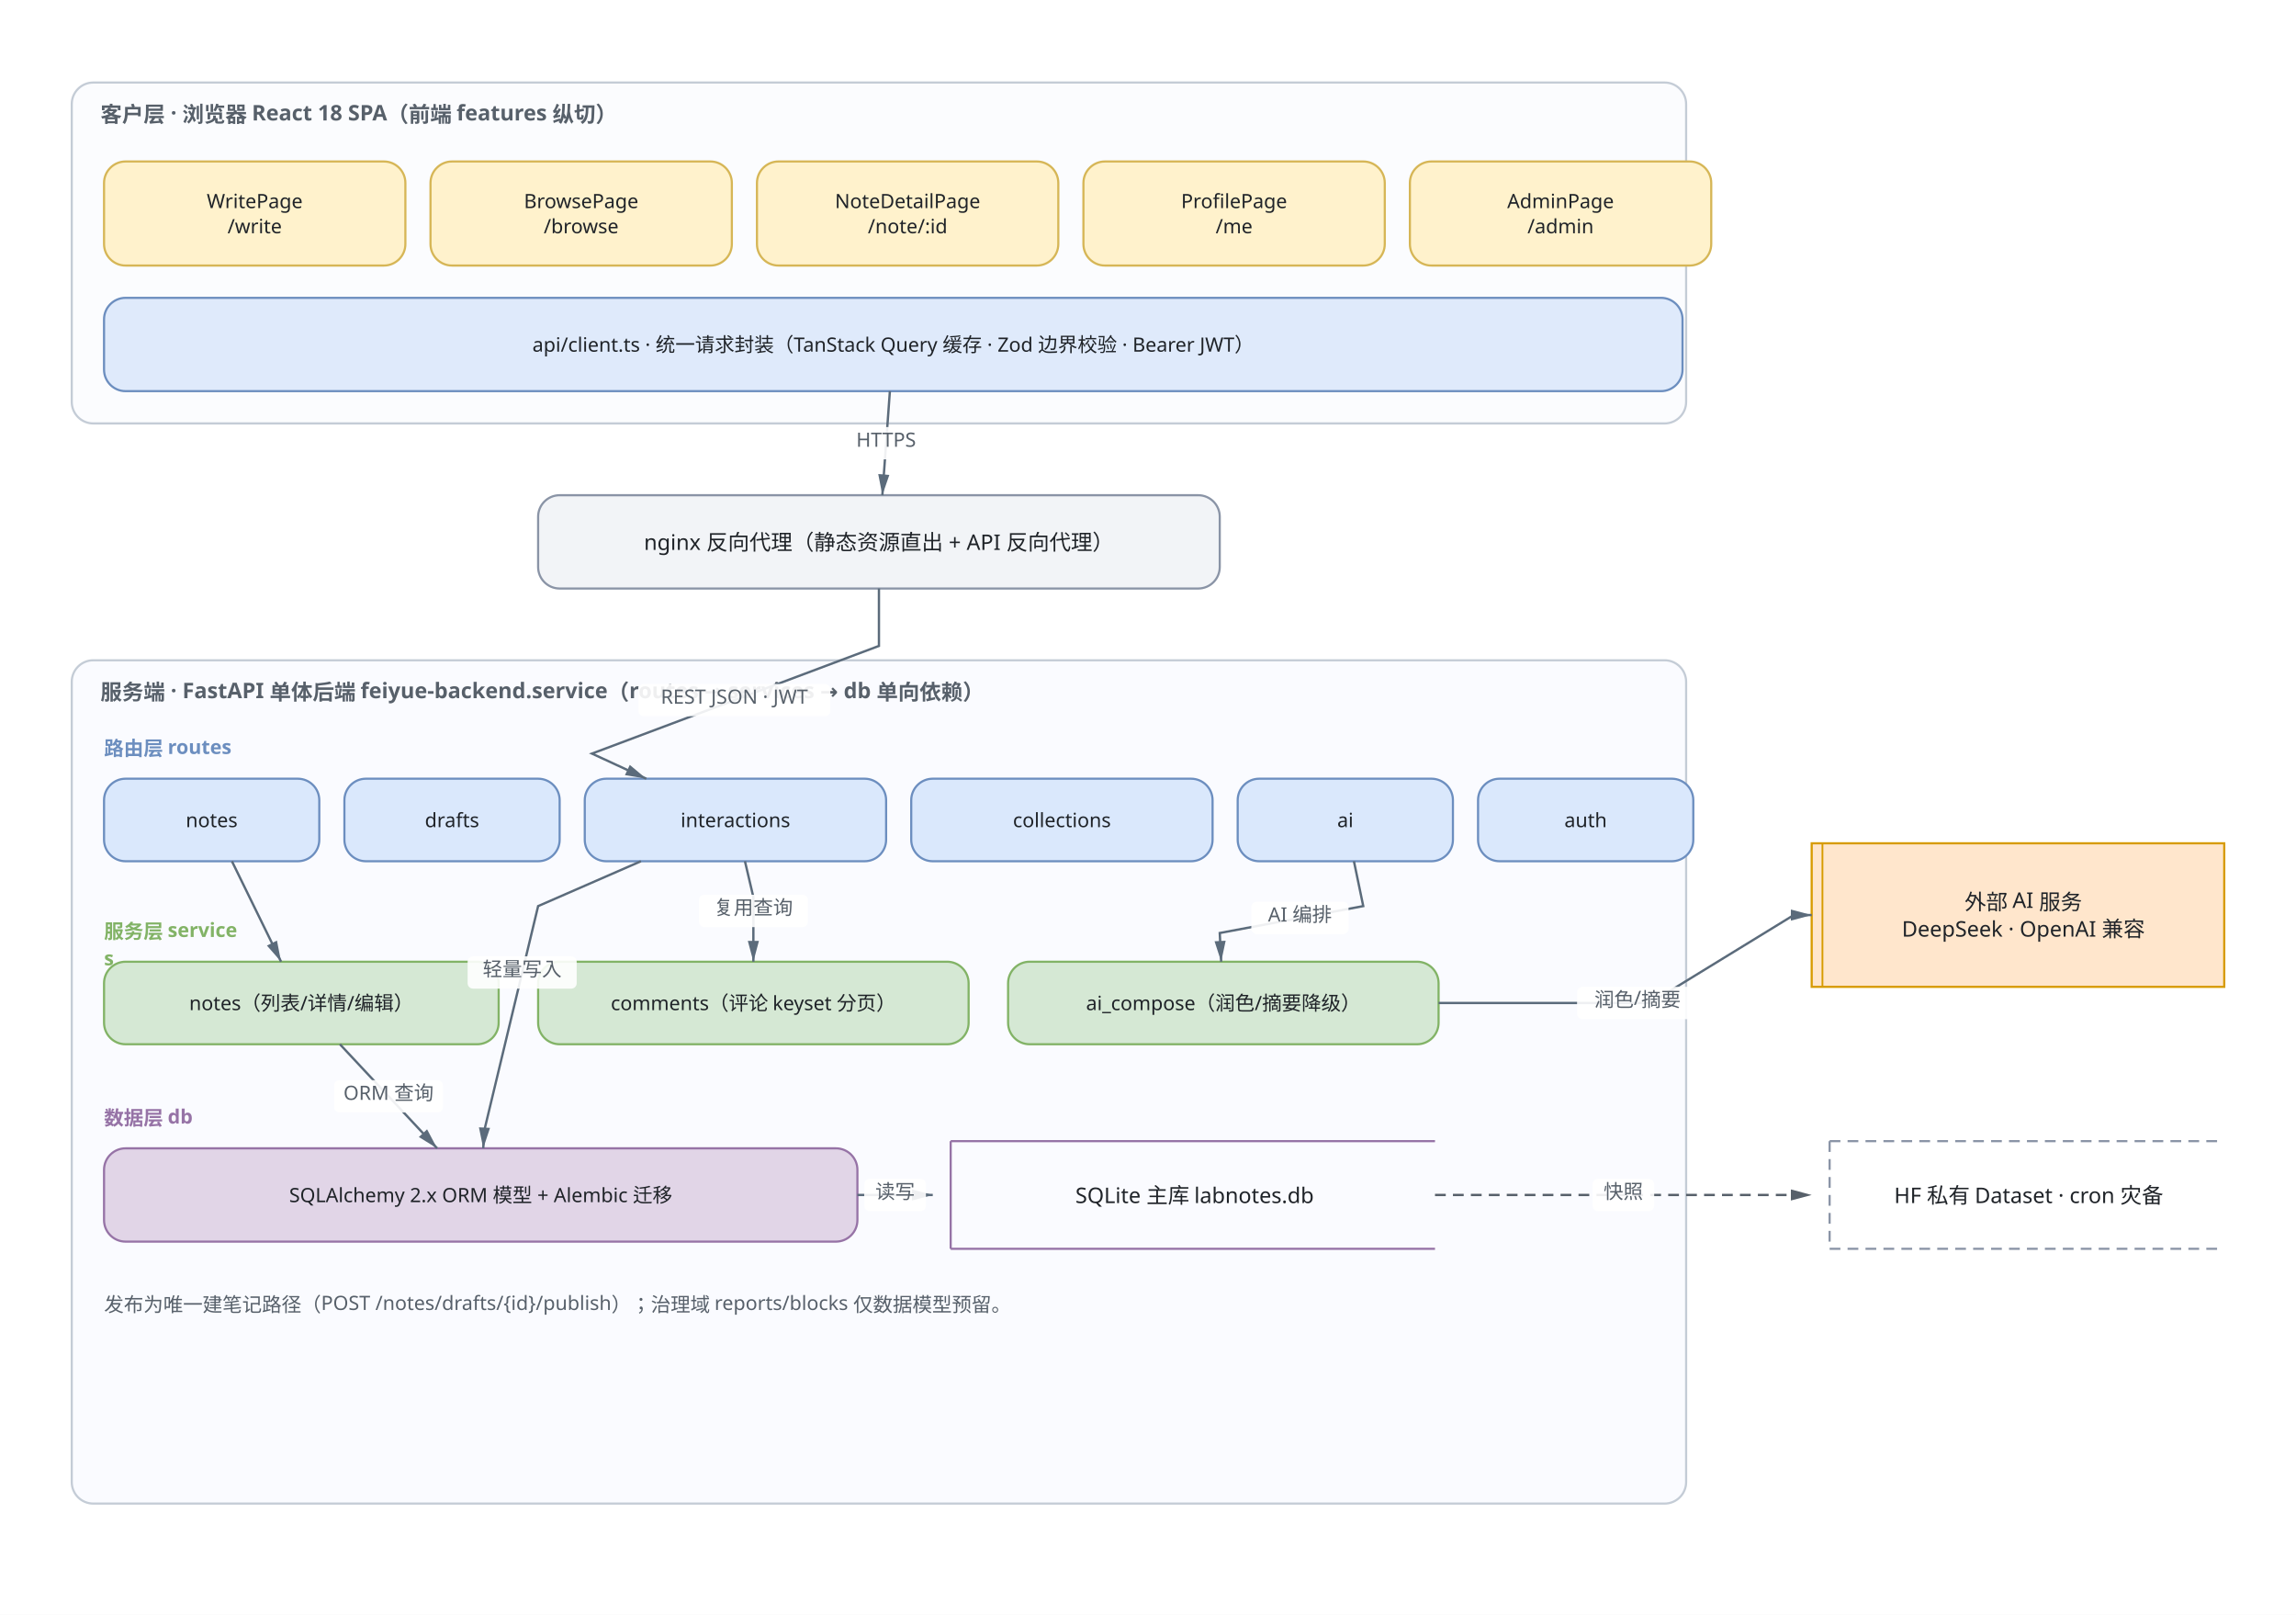
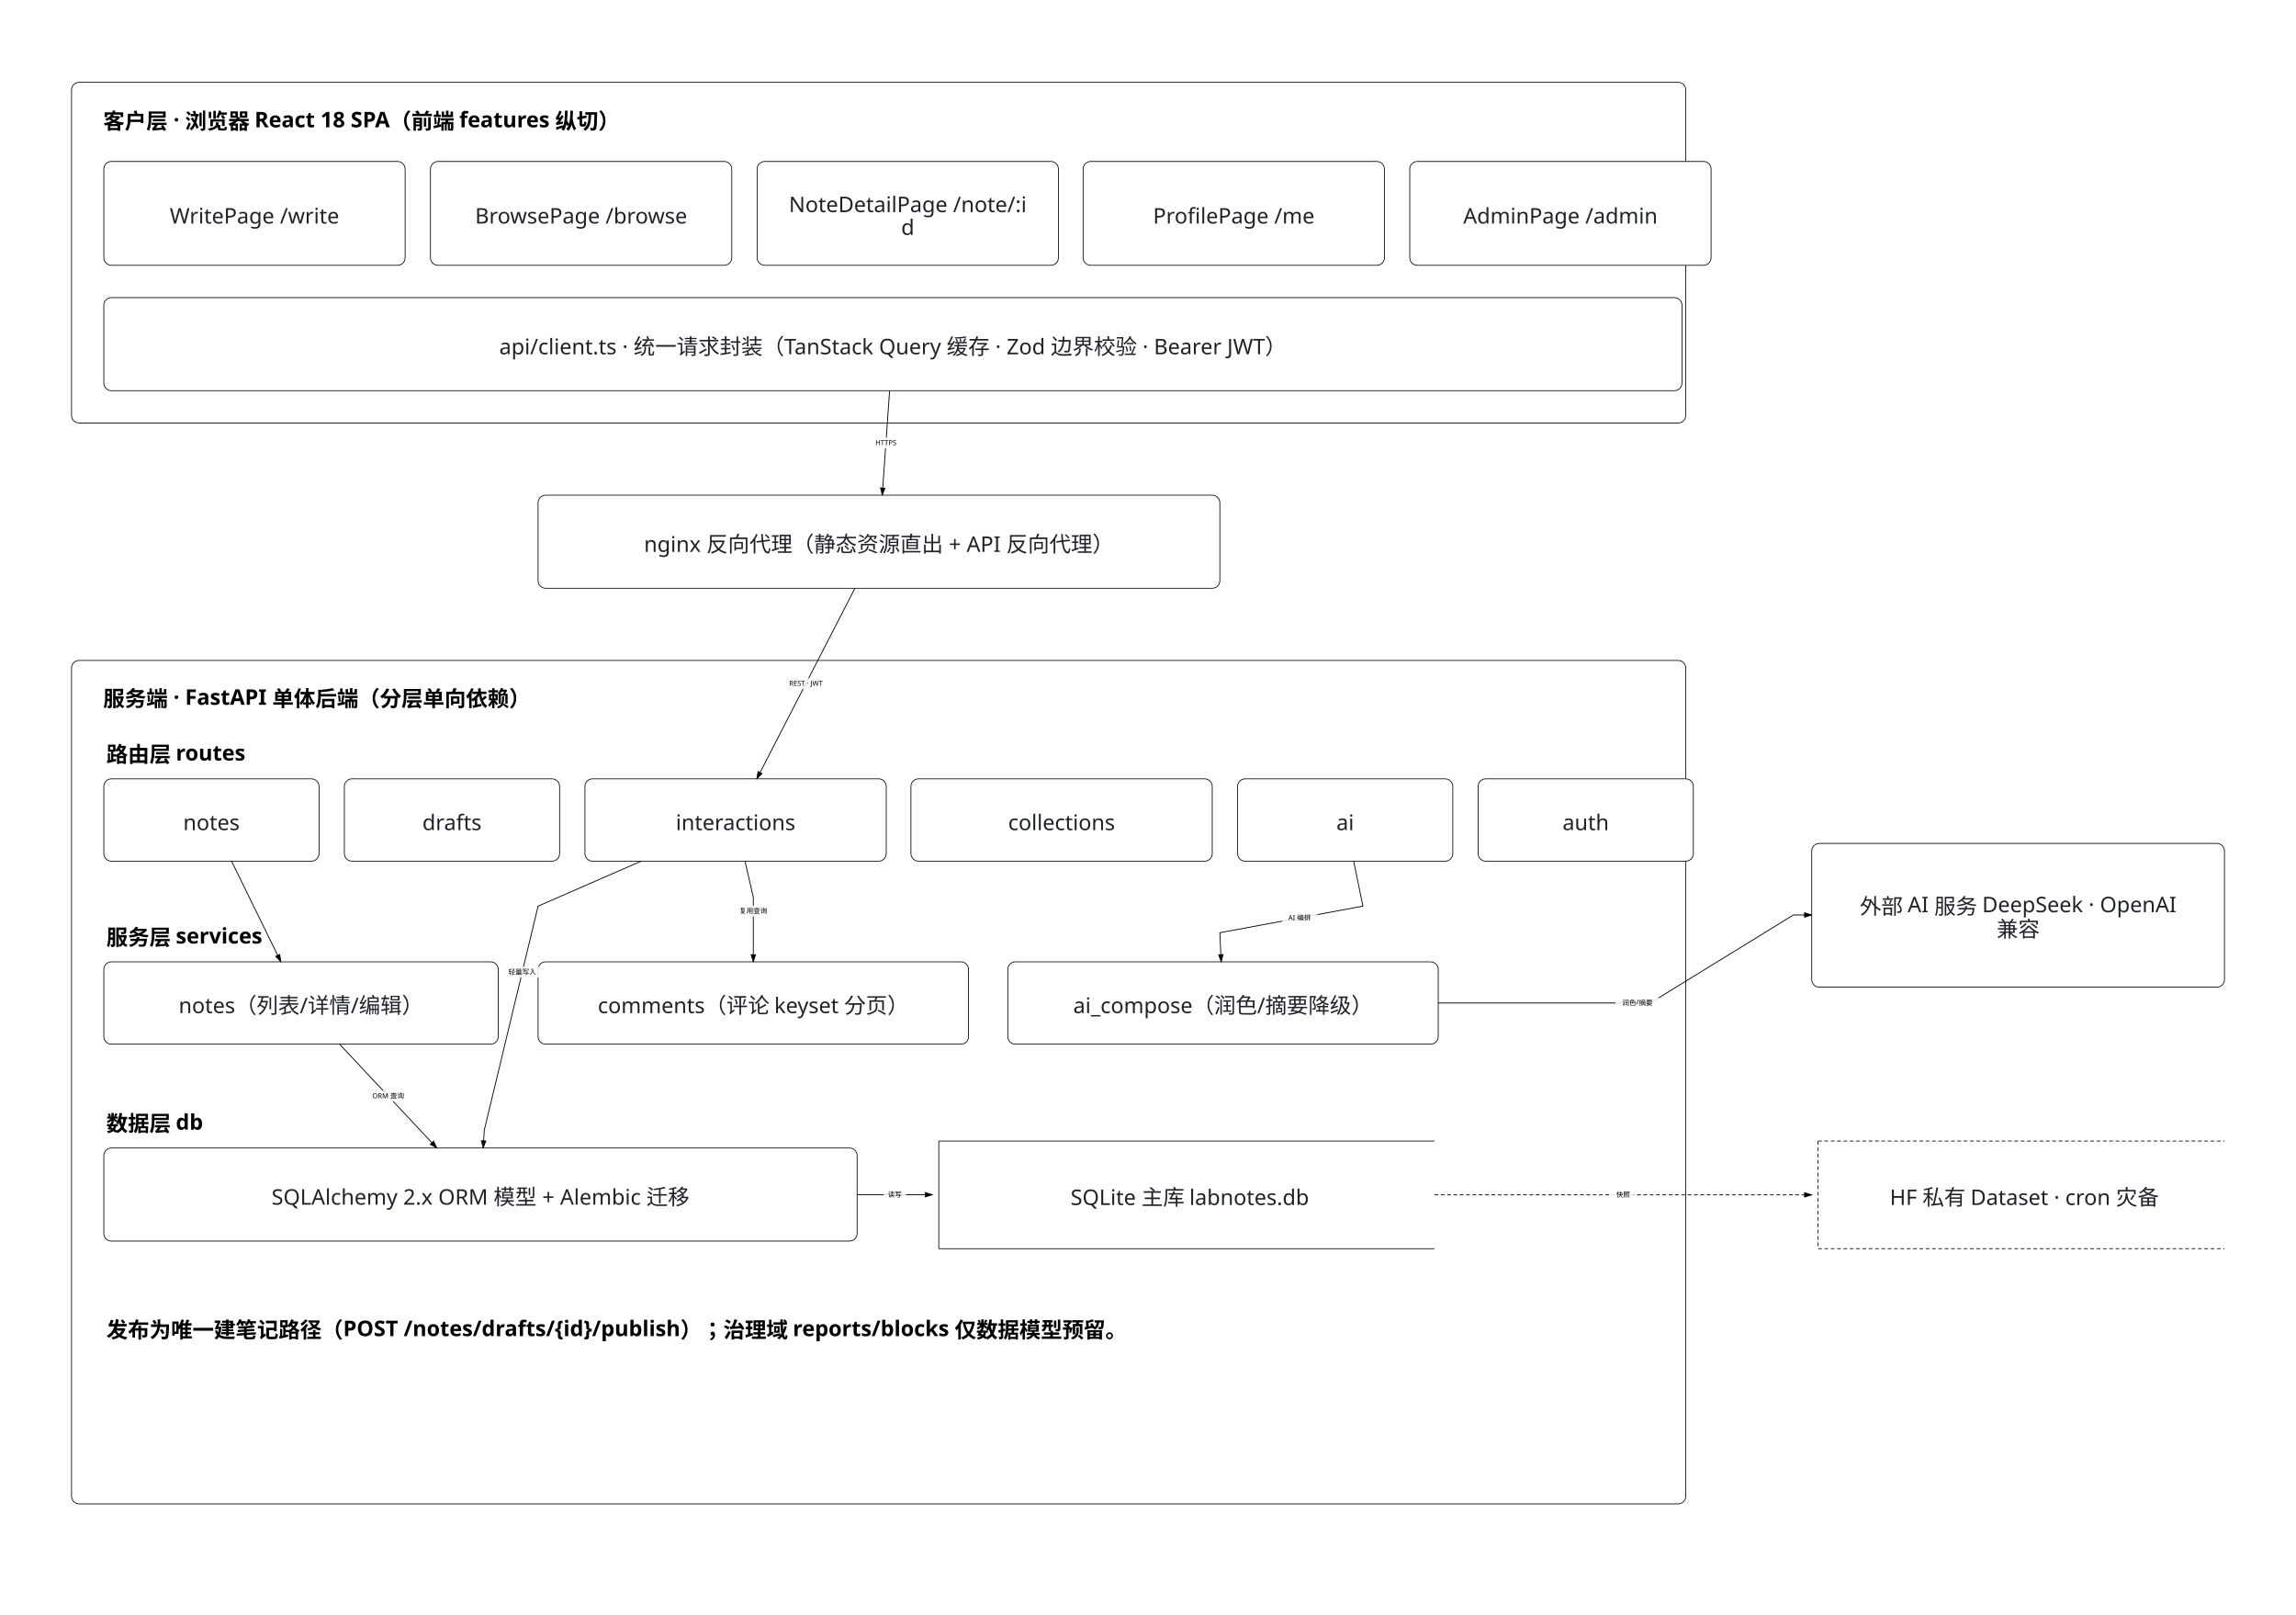
- <svg xmlns="http://www.w3.org/2000/svg" width="1280" height="900" viewBox="0 0 1280 900" font-family="WenQuanYi Zen Hei, Microsoft YaHei, SimSun, sans-serif">
-   <rect x="0" y="0" width="1280" height="900" fill="#ffffff" />
-   <rect x="40" y="46" width="900" height="190" rx="12" fill="#fbfcfe" stroke="#c4ccd6" stroke-width="1.2" />
-   <text x="56.0" y="68.0" font-family="WenQuanYi Zen Hei, Microsoft YaHei, SimSun, sans-serif" font-size="12" text-anchor="start" font-weight="bold" fill="#57606a">客户层 · 浏览器 React 18 SPA（前端 features 纵切）</text>
-   <rect x="58" y="90" width="168" height="58" rx="12" fill="#fff2cc" stroke="#d6b656" stroke-width="1.2" />
-   <text x="142.0" y="116.0" font-family="WenQuanYi Zen Hei, Microsoft YaHei, SimSun, sans-serif" font-size="11" text-anchor="middle" fill="#1f2328">WritePage</text>
-   <text x="142.0" y="130.0" font-family="WenQuanYi Zen Hei, Microsoft YaHei, SimSun, sans-serif" font-size="11" text-anchor="middle" fill="#1f2328">/write</text>
-   <rect x="240" y="90" width="168" height="58" rx="12" fill="#fff2cc" stroke="#d6b656" stroke-width="1.2" />
-   <text x="324.0" y="116.0" font-family="WenQuanYi Zen Hei, Microsoft YaHei, SimSun, sans-serif" font-size="11" text-anchor="middle" fill="#1f2328">BrowsePage</text>
-   <text x="324.0" y="130.0" font-family="WenQuanYi Zen Hei, Microsoft YaHei, SimSun, sans-serif" font-size="11" text-anchor="middle" fill="#1f2328">/browse</text>
-   <rect x="422" y="90" width="168" height="58" rx="12" fill="#fff2cc" stroke="#d6b656" stroke-width="1.2" />
-   <text x="506.0" y="116.0" font-family="WenQuanYi Zen Hei, Microsoft YaHei, SimSun, sans-serif" font-size="11" text-anchor="middle" fill="#1f2328">NoteDetailPage</text>
-   <text x="506.0" y="130.0" font-family="WenQuanYi Zen Hei, Microsoft YaHei, SimSun, sans-serif" font-size="11" text-anchor="middle" fill="#1f2328">/note/:id</text>
-   <rect x="604" y="90" width="168" height="58" rx="12" fill="#fff2cc" stroke="#d6b656" stroke-width="1.2" />
-   <text x="688.0" y="116.0" font-family="WenQuanYi Zen Hei, Microsoft YaHei, SimSun, sans-serif" font-size="11" text-anchor="middle" fill="#1f2328">ProfilePage</text>
-   <text x="688.0" y="130.0" font-family="WenQuanYi Zen Hei, Microsoft YaHei, SimSun, sans-serif" font-size="11" text-anchor="middle" fill="#1f2328">/me</text>
-   <rect x="786" y="90" width="168" height="58" rx="12" fill="#fff2cc" stroke="#d6b656" stroke-width="1.2" />
-   <text x="870.0" y="116.0" font-family="WenQuanYi Zen Hei, Microsoft YaHei, SimSun, sans-serif" font-size="11" text-anchor="middle" fill="#1f2328">AdminPage</text>
-   <text x="870.0" y="130.0" font-family="WenQuanYi Zen Hei, Microsoft YaHei, SimSun, sans-serif" font-size="11" text-anchor="middle" fill="#1f2328">/admin</text>
-   <rect x="58" y="166" width="880" height="52" rx="12" fill="#dfeafb" stroke="#6c8ebf" stroke-width="1.2" />
-   <text x="498.0" y="196.0" font-family="WenQuanYi Zen Hei, Microsoft YaHei, SimSun, sans-serif" font-size="11" text-anchor="middle" fill="#1f2328">api/client.ts · 统一请求封装（TanStack Query 缓存 · Zod 边界校验 · Bearer JWT）</text>
-   <rect x="300" y="276" width="380" height="52" rx="12" fill="#f2f4f7" stroke="#8a94a6" stroke-width="1.2" />
-   <text x="490.0" y="306.5" font-family="WenQuanYi Zen Hei, Microsoft YaHei, SimSun, sans-serif" font-size="12" text-anchor="middle" fill="#1f2328">nginx 反向代理（静态资源直出 + API 反向代理）</text>
-   <rect x="40" y="368" width="900" height="470" rx="12" fill="#fafbff" stroke="#c4ccd6" stroke-width="1.2" />
-   <text x="56.0" y="390.0" font-family="WenQuanYi Zen Hei, Microsoft YaHei, SimSun, sans-serif" font-size="12" text-anchor="start" font-weight="bold" fill="#57606a">服务端 · FastAPI 单体后端 feiyue-backend.service（routes → services → db 单向依赖）</text>
-   <text x="58.0" y="421.0" font-family="WenQuanYi Zen Hei, Microsoft YaHei, SimSun, sans-serif" font-size="11" text-anchor="start" font-weight="bold" fill="#6c8ebf">路由层 routes</text>
-   <rect x="58" y="434" width="120" height="46" rx="12" fill="#dae8fc" stroke="#6c8ebf" stroke-width="1.2" />
-   <text x="118.0" y="461.0" font-family="WenQuanYi Zen Hei, Microsoft YaHei, SimSun, sans-serif" font-size="11" text-anchor="middle" fill="#1f2328">notes</text>
-   <rect x="192" y="434" width="120" height="46" rx="12" fill="#dae8fc" stroke="#6c8ebf" stroke-width="1.2" />
-   <text x="252.0" y="461.0" font-family="WenQuanYi Zen Hei, Microsoft YaHei, SimSun, sans-serif" font-size="11" text-anchor="middle" fill="#1f2328">drafts</text>
-   <rect x="326" y="434" width="168" height="46" rx="12" fill="#dae8fc" stroke="#6c8ebf" stroke-width="1.2" />
-   <text x="410.0" y="461.0" font-family="WenQuanYi Zen Hei, Microsoft YaHei, SimSun, sans-serif" font-size="11" text-anchor="middle" fill="#1f2328">interactions</text>
-   <rect x="508" y="434" width="168" height="46" rx="12" fill="#dae8fc" stroke="#6c8ebf" stroke-width="1.2" />
-   <text x="592.0" y="461.0" font-family="WenQuanYi Zen Hei, Microsoft YaHei, SimSun, sans-serif" font-size="11" text-anchor="middle" fill="#1f2328">collections</text>
-   <rect x="690" y="434" width="120" height="46" rx="12" fill="#dae8fc" stroke="#6c8ebf" stroke-width="1.2" />
-   <text x="750.0" y="461.0" font-family="WenQuanYi Zen Hei, Microsoft YaHei, SimSun, sans-serif" font-size="11" text-anchor="middle" fill="#1f2328">ai</text>
-   <rect x="824" y="434" width="120" height="46" rx="12" fill="#dae8fc" stroke="#6c8ebf" stroke-width="1.2" />
-   <text x="884.0" y="461.0" font-family="WenQuanYi Zen Hei, Microsoft YaHei, SimSun, sans-serif" font-size="11" text-anchor="middle" fill="#1f2328">auth</text>
-   <text x="58.0" y="523.0" font-family="WenQuanYi Zen Hei, Microsoft YaHei, SimSun, sans-serif" font-size="11" text-anchor="start" font-weight="bold" fill="#82b366">服务层 service</text>
-   <text x="58.0" y="538.0" font-family="WenQuanYi Zen Hei, Microsoft YaHei, SimSun, sans-serif" font-size="11" text-anchor="start" font-weight="bold" fill="#82b366">s</text>
-   <rect x="58" y="536" width="220" height="46" rx="12" fill="#d5e8d4" stroke="#82b366" stroke-width="1.2" />
-   <text x="168.0" y="563.0" font-family="WenQuanYi Zen Hei, Microsoft YaHei, SimSun, sans-serif" font-size="11" text-anchor="middle" fill="#1f2328">notes（列表/详情/编辑）</text>
-   <rect x="300" y="536" width="240" height="46" rx="12" fill="#d5e8d4" stroke="#82b366" stroke-width="1.2" />
-   <text x="420.0" y="563.0" font-family="WenQuanYi Zen Hei, Microsoft YaHei, SimSun, sans-serif" font-size="11" text-anchor="middle" fill="#1f2328">comments（评论 keyset 分页）</text>
-   <rect x="562" y="536" width="240" height="46" rx="12" fill="#d5e8d4" stroke="#82b366" stroke-width="1.2" />
-   <text x="682.0" y="563.0" font-family="WenQuanYi Zen Hei, Microsoft YaHei, SimSun, sans-serif" font-size="11" text-anchor="middle" fill="#1f2328">ai_compose（润色/摘要降级）</text>
-   <text x="58.0" y="627.0" font-family="WenQuanYi Zen Hei, Microsoft YaHei, SimSun, sans-serif" font-size="11" text-anchor="start" font-weight="bold" fill="#9673a6">数据层 db</text>
-   <rect x="58" y="640" width="420" height="52" rx="12" fill="#e1d5e7" stroke="#9673a6" stroke-width="1.2" />
-   <text x="268.0" y="670.0" font-family="WenQuanYi Zen Hei, Microsoft YaHei, SimSun, sans-serif" font-size="11" text-anchor="middle" fill="#1f2328">SQLAlchemy 2.x ORM 模型 + Alembic 迁移</text>
-   <path d="M530 636 L800 636 M530 696 L800 696 M530 636 L530 696" fill="none" stroke="#9673a6" stroke-width="1.2" />
-   <rect x="520" y="636" width="280" height="60" fill="none" stroke="none" />
-   <text x="666.0" y="670.5" font-family="WenQuanYi Zen Hei, Microsoft YaHei, SimSun, sans-serif" font-size="12" text-anchor="middle" fill="#1f2328">SQLite 主库 labnotes.db</text>
-   <text x="58.0" y="731.0" font-family="WenQuanYi Zen Hei, Microsoft YaHei, SimSun, sans-serif" font-size="11" text-anchor="start" fill="#57606a">发布为唯一建笔记路径（POST /notes/drafts/{id}/publish）；治理域 reports/blocks 仅数据模型预留。</text>
-   <rect x="1010" y="470" width="230" height="80" fill="#ffe6cc" stroke="#d79b00" stroke-width="1.2" />
-   <line x1="1016" y1="470" x2="1016" y2="550" stroke="#d79b00" stroke-width="1" />
-   <text x="1128.0" y="507.0" font-family="WenQuanYi Zen Hei, Microsoft YaHei, SimSun, sans-serif" font-size="12" text-anchor="middle" fill="#1f2328">外部 AI 服务</text>
-   <text x="1128.0" y="522.0" font-family="WenQuanYi Zen Hei, Microsoft YaHei, SimSun, sans-serif" font-size="12" text-anchor="middle" fill="#1f2328">DeepSeek · OpenAI 兼容</text>
-   <path d="M1020 636 L1240 636 M1020 696 L1240 696 M1020 636 L1020 696" fill="none" stroke="#8a94a6" stroke-width="1.2" stroke-dasharray="6 4" />
-   <rect x="1010" y="636" width="230" height="60" fill="none" stroke="none" />
-   <text x="1131.0" y="670.5" font-family="WenQuanYi Zen Hei, Microsoft YaHei, SimSun, sans-serif" font-size="12" text-anchor="middle" fill="#1f2328">HF 私有 Dataset · cron 灾备</text>
-   <path d="M496.1 218.0 L491.9 276.0" fill="none" stroke="#5b6b7b" stroke-width="1.3" />
-   <polygon points="491.9,276.0 489.6,264.2 495.8,264.7" fill="#5b6b7b" />
-   <rect x="473.5" y="238.0" width="41.0" height="18.0" fill="#ffffff" opacity="0.9" rx="3" />
-   <text x="494.0" y="249.0" font-family="WenQuanYi Zen Hei, Microsoft YaHei, SimSun, sans-serif" font-size="11" text-anchor="middle" fill="#57606a">HTTPS</text>
-   <path d="M490.0 328.0 L490.0 360.0 L330.0 420.0 L360.3 434.0" fill="none" stroke="#5b6b7b" stroke-width="1.3" />
-   <polygon points="360.3,434.0 348.4,432.0 351.1,426.3" fill="#5b6b7b" />
-   <rect x="355.9" y="381.2" width="107.0" height="18.0" fill="#ffffff" opacity="0.9" rx="3" />
-   <text x="409.4" y="392.2" font-family="WenQuanYi Zen Hei, Microsoft YaHei, SimSun, sans-serif" font-size="11" text-anchor="middle" fill="#57606a">REST JSON · JWT</text>
-   <path d="M129.3 480.0 L156.7 536.0" fill="none" stroke="#5b6b7b" stroke-width="1.3" />
-   <polygon points="156.7,536.0 148.8,527.0 154.4,524.2" fill="#5b6b7b" />
-   <path d="M415.3 480.0 L420.0 500.0 L420.0 536.0" fill="none" stroke="#5b6b7b" stroke-width="1.3" />
-   <polygon points="420.0,536.0 416.9,524.4 423.1,524.4" fill="#5b6b7b" />
-   <rect x="389.6" y="498.7" width="60.8" height="18.0" fill="#ffffff" opacity="0.9" rx="3" />
-   <text x="420.0" y="509.7" font-family="WenQuanYi Zen Hei, Microsoft YaHei, SimSun, sans-serif" font-size="11" text-anchor="middle" fill="#57606a">复用查询</text>
-   <path d="M754.8 480.0 L760.0 505.0 L680.0 520.0 L680.8 536.0" fill="none" stroke="#5b6b7b" stroke-width="1.3" />
-   <polygon points="680.8,536.0 677.1,524.6 683.3,524.3" fill="#5b6b7b" />
-   <rect x="697.6" y="502.6" width="54.2" height="18.0" fill="#ffffff" opacity="0.9" rx="3" />
-   <text x="724.7" y="513.6" font-family="WenQuanYi Zen Hei, Microsoft YaHei, SimSun, sans-serif" font-size="11" text-anchor="middle" fill="#57606a">AI 编排</text>
-   <path d="M189.5 582.0 L243.7 640.0" fill="none" stroke="#5b6b7b" stroke-width="1.3" />
-   <polygon points="243.7,640.0 233.5,633.7 238.1,629.4" fill="#5b6b7b" />
-   <rect x="186.2" y="602.0" width="60.8" height="18.0" fill="#ffffff" opacity="0.9" rx="3" />
-   <text x="216.6" y="613.0" font-family="WenQuanYi Zen Hei, Microsoft YaHei, SimSun, sans-serif" font-size="11" text-anchor="middle" fill="#57606a">ORM 查询</text>
-   <path d="M357.3 480.0 L300.0 505.0 L270.0 630.0 L269.4 640.0" fill="none" stroke="#5b6b7b" stroke-width="1.3" />
-   <polygon points="269.4,640.0 267.0,628.3 273.2,628.6" fill="#5b6b7b" />
-   <rect x="260.7" y="533.0" width="60.8" height="18.0" fill="#ffffff" opacity="0.9" rx="3" />
-   <text x="291.1" y="544.0" font-family="WenQuanYi Zen Hei, Microsoft YaHei, SimSun, sans-serif" font-size="11" text-anchor="middle" fill="#57606a">轻量写入</text>
-   <path d="M478.0 666.0 L520.0 666.0" fill="none" stroke="#5b6b7b" stroke-width="1.3" />
-   <polygon points="520.0,666.0 508.4,669.1 508.4,662.9" fill="#5b6b7b" />
-   <rect x="481.8" y="657.0" width="34.4" height="18.0" fill="#ffffff" opacity="0.9" rx="3" />
-   <text x="499.0" y="668.0" font-family="WenQuanYi Zen Hei, Microsoft YaHei, SimSun, sans-serif" font-size="11" text-anchor="middle" fill="#57606a">读写</text>
-   <path d="M802.0 559.0 L920.0 559.0 L1000.0 510.0 L1010.0 510.0" fill="none" stroke="#5b6b7b" stroke-width="1.3" />
-   <polygon points="1010.0,510.0 998.4,513.1 998.4,506.9" fill="#5b6b7b" />
-   <rect x="879.2" y="550.0" width="67.4" height="18.0" fill="#ffffff" opacity="0.9" rx="3" />
-   <text x="912.9" y="561.0" font-family="WenQuanYi Zen Hei, Microsoft YaHei, SimSun, sans-serif" font-size="11" text-anchor="middle" fill="#57606a">润色/摘要</text>
-   <path d="M800.0 666.0 L1010.0 666.0" fill="none" stroke="#57606a" stroke-width="1.3" stroke-dasharray="6 4" />
-   <polygon points="1010.0,666.0 998.4,669.1 998.4,662.9" fill="#57606a" />
-   <rect x="887.8" y="657.0" width="34.4" height="18.0" fill="#ffffff" opacity="0.9" rx="3" />
-   <text x="905.0" y="668.0" font-family="WenQuanYi Zen Hei, Microsoft YaHei, SimSun, sans-serif" font-size="11" text-anchor="middle" fill="#57606a">快照</text>
+ <svg xmlns="http://www.w3.org/2000/svg" width="3627" height="2550" viewBox="0 0 3627 2550" font-family="WenQuanYi Zen Hei, Microsoft YaHei, SimSun, sans-serif">
+   <rect width="3627" height="2550" fill="#ffffff" />
+   <rect x="113.0" y="130.0" width="2550.0" height="538.0" rx="12" fill="#ffffff" stroke="#000000" stroke-width="1.2" />
+   <text x="163.0" y="203.5" font-family="WenQuanYi Zen Hei, Microsoft YaHei, SimSun, sans-serif" font-size="34" text-anchor="start" font-weight="bold" fill="#000000">客户层 · 浏览器 React 18 SPA（前端 features 纵切）</text>
+   <rect x="164.0" y="255.0" width="476.0" height="164.0" rx="12" fill="#ffffff" stroke="#000000" stroke-width="1.2" />
+   <text x="402.0" y="353.0" font-family="WenQuanYi Zen Hei, Microsoft YaHei, SimSun, sans-serif" font-size="34" text-anchor="middle" fill="#1f2328">WritePage /write</text>
+   <rect x="680.0" y="255.0" width="476.0" height="164.0" rx="12" fill="#ffffff" stroke="#000000" stroke-width="1.2" />
+   <text x="918.0" y="353.0" font-family="WenQuanYi Zen Hei, Microsoft YaHei, SimSun, sans-serif" font-size="34" text-anchor="middle" fill="#1f2328">BrowsePage /browse</text>
+   <rect x="1196.0" y="255.0" width="476.0" height="164.0" rx="12" fill="#ffffff" stroke="#000000" stroke-width="1.2" />
+   <text x="1434.0" y="335.0" font-family="WenQuanYi Zen Hei, Microsoft YaHei, SimSun, sans-serif" font-size="34" text-anchor="middle" fill="#1f2328">NoteDetailPage /note/:i</text>
+   <text x="1434.0" y="371.0" font-family="WenQuanYi Zen Hei, Microsoft YaHei, SimSun, sans-serif" font-size="34" text-anchor="middle" fill="#1f2328">d</text>
+   <rect x="1711.0" y="255.0" width="476.0" height="164.0" rx="12" fill="#ffffff" stroke="#000000" stroke-width="1.2" />
+   <text x="1949.0" y="353.0" font-family="WenQuanYi Zen Hei, Microsoft YaHei, SimSun, sans-serif" font-size="34" text-anchor="middle" fill="#1f2328">ProfilePage /me</text>
+   <rect x="2227.0" y="255.0" width="476.0" height="164.0" rx="12" fill="#ffffff" stroke="#000000" stroke-width="1.2" />
+   <text x="2465.0" y="353.0" font-family="WenQuanYi Zen Hei, Microsoft YaHei, SimSun, sans-serif" font-size="34" text-anchor="middle" fill="#1f2328">AdminPage /admin</text>
+   <rect x="164.0" y="470.0" width="2493.0" height="147.0" rx="12" fill="#ffffff" stroke="#000000" stroke-width="1.2" />
+   <text x="1410.5" y="559.5" font-family="WenQuanYi Zen Hei, Microsoft YaHei, SimSun, sans-serif" font-size="34" text-anchor="middle" fill="#1f2328">api/client.ts · 统一请求封装（TanStack Query 缓存 · Zod 边界校验 · Bearer JWT）</text>
+   <rect x="850.0" y="782.0" width="1077.0" height="147.0" rx="12" fill="#ffffff" stroke="#000000" stroke-width="1.2" />
+   <text x="1388.5" y="871.5" font-family="WenQuanYi Zen Hei, Microsoft YaHei, SimSun, sans-serif" font-size="34" text-anchor="middle" fill="#1f2328">nginx 反向代理（静态资源直出 + API 反向代理）</text>
+   <rect x="113.0" y="1043.0" width="2550.0" height="1332.0" rx="12" fill="#ffffff" stroke="#000000" stroke-width="1.2" />
+   <text x="163.0" y="1115.5" font-family="WenQuanYi Zen Hei, Microsoft YaHei, SimSun, sans-serif" font-size="34" text-anchor="start" font-weight="bold" fill="#000000">服务端 · FastAPI 单体后端（分层单向依赖）</text>
+   <text x="168.0" y="1203.5" font-family="WenQuanYi Zen Hei, Microsoft YaHei, SimSun, sans-serif" font-size="34" text-anchor="start" font-weight="bold" fill="#000000">路由层 routes</text>
+   <rect x="164.0" y="1230.0" width="340.0" height="130.0" rx="12" fill="#ffffff" stroke="#000000" stroke-width="1.2" />
+   <text x="334.0" y="1311.0" font-family="WenQuanYi Zen Hei, Microsoft YaHei, SimSun, sans-serif" font-size="34" text-anchor="middle" fill="#1f2328">notes</text>
+   <rect x="544.0" y="1230.0" width="340.0" height="130.0" rx="12" fill="#ffffff" stroke="#000000" stroke-width="1.2" />
+   <text x="714.0" y="1311.0" font-family="WenQuanYi Zen Hei, Microsoft YaHei, SimSun, sans-serif" font-size="34" text-anchor="middle" fill="#1f2328">drafts</text>
+   <rect x="924.0" y="1230.0" width="476.0" height="130.0" rx="12" fill="#ffffff" stroke="#000000" stroke-width="1.2" />
+   <text x="1162.0" y="1311.0" font-family="WenQuanYi Zen Hei, Microsoft YaHei, SimSun, sans-serif" font-size="34" text-anchor="middle" fill="#1f2328">interactions</text>
+   <rect x="1439.0" y="1230.0" width="476.0" height="130.0" rx="12" fill="#ffffff" stroke="#000000" stroke-width="1.2" />
+   <text x="1677.0" y="1311.0" font-family="WenQuanYi Zen Hei, Microsoft YaHei, SimSun, sans-serif" font-size="34" text-anchor="middle" fill="#1f2328">collections</text>
+   <rect x="1955.0" y="1230.0" width="340.0" height="130.0" rx="12" fill="#ffffff" stroke="#000000" stroke-width="1.2" />
+   <text x="2125.0" y="1311.0" font-family="WenQuanYi Zen Hei, Microsoft YaHei, SimSun, sans-serif" font-size="34" text-anchor="middle" fill="#1f2328">ai</text>
+   <rect x="2335.0" y="1230.0" width="340.0" height="130.0" rx="12" fill="#ffffff" stroke="#000000" stroke-width="1.2" />
+   <text x="2505.0" y="1311.0" font-family="WenQuanYi Zen Hei, Microsoft YaHei, SimSun, sans-serif" font-size="34" text-anchor="middle" fill="#1f2328">auth</text>
+   <text x="168.0" y="1492.5" font-family="WenQuanYi Zen Hei, Microsoft YaHei, SimSun, sans-serif" font-size="34" text-anchor="start" font-weight="bold" fill="#000000">服务层 services</text>
+   <rect x="164.0" y="1519.0" width="623.0" height="130.0" rx="12" fill="#ffffff" stroke="#000000" stroke-width="1.2" />
+   <text x="475.5" y="1600.0" font-family="WenQuanYi Zen Hei, Microsoft YaHei, SimSun, sans-serif" font-size="34" text-anchor="middle" fill="#1f2328">notes（列表/详情/编辑）</text>
+   <rect x="850.0" y="1519.0" width="680.0" height="130.0" rx="12" fill="#ffffff" stroke="#000000" stroke-width="1.2" />
+   <text x="1190.0" y="1600.0" font-family="WenQuanYi Zen Hei, Microsoft YaHei, SimSun, sans-serif" font-size="34" text-anchor="middle" fill="#1f2328">comments（评论 keyset 分页）</text>
+   <rect x="1592.0" y="1519.0" width="680.0" height="130.0" rx="12" fill="#ffffff" stroke="#000000" stroke-width="1.2" />
+   <text x="1932.0" y="1600.0" font-family="WenQuanYi Zen Hei, Microsoft YaHei, SimSun, sans-serif" font-size="34" text-anchor="middle" fill="#1f2328">ai_compose（润色/摘要降级）</text>
+   <text x="168.0" y="1786.5" font-family="WenQuanYi Zen Hei, Microsoft YaHei, SimSun, sans-serif" font-size="34" text-anchor="start" font-weight="bold" fill="#000000">数据层 db</text>
+   <rect x="164.0" y="1813.0" width="1190.0" height="147.0" rx="12" fill="#ffffff" stroke="#000000" stroke-width="1.2" />
+   <text x="759.0" y="1902.5" font-family="WenQuanYi Zen Hei, Microsoft YaHei, SimSun, sans-serif" font-size="34" text-anchor="middle" fill="#1f2328">SQLAlchemy 2.x ORM 模型 + Alembic 迁移</text>
+   <path d="M1483.0 1802.0 L2266.0 1802.0 M1483.0 1972.0 L2266.0 1972.0 M1483.0 1802.0 L1483.0 1972.0" fill="none" stroke="#000000" stroke-width="1.2" />
+   <text x="1879.5" y="1903.0" font-family="WenQuanYi Zen Hei, Microsoft YaHei, SimSun, sans-serif" font-size="34" text-anchor="middle" fill="#1f2328">SQLite 主库 labnotes.db</text>
+   <text x="168.0" y="2112.5" font-family="WenQuanYi Zen Hei, Microsoft YaHei, SimSun, sans-serif" font-size="34" text-anchor="start" font-weight="bold" fill="#000000">发布为唯一建笔记路径（POST /notes/drafts/{id}/publish）；治理域 reports/blocks 仅数据模型预留。</text>
+   <rect x="2862.0" y="1332.0" width="652.0" height="227.0" rx="12" fill="#ffffff" stroke="#000000" stroke-width="1.2" />
+   <text x="3188.0" y="1443.5" font-family="WenQuanYi Zen Hei, Microsoft YaHei, SimSun, sans-serif" font-size="34" text-anchor="middle" fill="#1f2328">外部 AI 服务 DeepSeek · OpenAI </text>
+   <text x="3188.0" y="1479.5" font-family="WenQuanYi Zen Hei, Microsoft YaHei, SimSun, sans-serif" font-size="34" text-anchor="middle" fill="#1f2328">兼容</text>
+   <path d="M2872.0 1802.0 L3514.0 1802.0 M2872.0 1972.0 L3514.0 1972.0 M2872.0 1802.0 L2872.0 1972.0" fill="none" stroke="#000000" stroke-width="1.2" stroke-dasharray="6 4" />
+   <text x="3198.0" y="1903.0" font-family="WenQuanYi Zen Hei, Microsoft YaHei, SimSun, sans-serif" font-size="34" text-anchor="middle" fill="#1f2328">HF 私有 Dataset · cron 灾备</text>
+   <path d="M1405.3 617.0 L1393.7 782.0" fill="none" stroke="#000000" stroke-width="1.3" />
+   <polygon points="1393.7,782.0 1390.8,770.4 1398.2,770.9" fill="#000000" stroke="#000000" stroke-width="1" />
+   <rect x="1378.5" y="691.0" width="42.1" height="17.0" fill="#ffffff" opacity="0.85" rx="3" />
+   <text x="1399.5" y="703.0" font-family="WenQuanYi Zen Hei, Microsoft YaHei, SimSun, sans-serif" font-size="11" text-anchor="middle" fill="#000000">HTTPS</text>
+   <path d="M1350.6 929.0 L1195.5 1230.0" fill="none" stroke="#000000" stroke-width="1.3" />
+   <polygon points="1195.5,1230.0 1197.4,1218.2 1204.0,1221.6" fill="#000000" stroke="#000000" stroke-width="1" />
+   <rect x="1235.0" y="1071.0" width="76.2" height="17.0" fill="#ffffff" opacity="0.85" rx="3" />
+   <text x="1273.1" y="1083.0" font-family="WenQuanYi Zen Hei, Microsoft YaHei, SimSun, sans-serif" font-size="11" text-anchor="middle" fill="#000000">REST · JWT</text>
+   <path d="M365.8 1360.0 L443.7 1519.0" fill="none" stroke="#000000" stroke-width="1.3" />
+   <polygon points="443.7,1519.0 435.3,1510.4 442.0,1507.1" fill="#000000" stroke="#000000" stroke-width="1" />
+   <path d="M1176.9 1360.0 L1190.0 1417.0 L1190.0 1519.0" fill="none" stroke="#000000" stroke-width="1.3" />
+   <polygon points="1190.0,1519.0 1186.3,1507.6 1193.7,1507.6" fill="#000000" stroke="#000000" stroke-width="1" />
+   <rect x="1158.7" y="1430.3" width="62.6" height="17.0" fill="#ffffff" opacity="0.85" rx="3" />
+   <text x="1190.0" y="1442.3" font-family="WenQuanYi Zen Hei, Microsoft YaHei, SimSun, sans-serif" font-size="11" text-anchor="middle" fill="#000000">复用查询</text>
+   <path d="M2138.4 1360.0 L2153.0 1431.0 L1927.0 1473.0 L1929.1 1519.0" fill="none" stroke="#000000" stroke-width="1.3" />
+   <polygon points="1929.1,1519.0 1924.9,1507.8 1932.3,1507.4" fill="#000000" stroke="#000000" stroke-width="1" />
+   <rect x="2025.1" y="1441.1" width="55.7" height="17.0" fill="#ffffff" opacity="0.85" rx="3" />
+   <text x="2053.0" y="1453.1" font-family="WenQuanYi Zen Hei, Microsoft YaHei, SimSun, sans-serif" font-size="11" text-anchor="middle" fill="#000000">AI 编排</text>
+   <path d="M536.4 1649.0 L690.1 1813.0" fill="none" stroke="#000000" stroke-width="1.3" />
+   <polygon points="690.1,1813.0 679.6,1807.2 685.0,1802.1" fill="#000000" stroke="#000000" stroke-width="1" />
+   <rect x="582.0" y="1722.5" width="62.6" height="17.0" fill="#ffffff" opacity="0.85" rx="3" />
+   <text x="613.3" y="1734.5" font-family="WenQuanYi Zen Hei, Microsoft YaHei, SimSun, sans-serif" font-size="11" text-anchor="middle" fill="#000000">ORM 查询</text>
+   <path d="M1012.9 1360.0 L850.0 1431.0 L765.0 1785.0 L763.3 1813.0" fill="none" stroke="#000000" stroke-width="1.3" />
+   <polygon points="763.3,1813.0 760.3,1801.4 767.7,1801.8" fill="#000000" stroke="#000000" stroke-width="1" />
+   <rect x="793.7" y="1526.8" width="62.6" height="17.0" fill="#ffffff" opacity="0.85" rx="3" />
+   <text x="825.0" y="1538.8" font-family="WenQuanYi Zen Hei, Microsoft YaHei, SimSun, sans-serif" font-size="11" text-anchor="middle" fill="#000000">轻量写入</text>
+   <path d="M1354.0 1886.8 L1473.0 1886.8" fill="none" stroke="#000000" stroke-width="1.3" />
+   <polygon points="1473.0,1886.8 1461.6,1890.5 1461.6,1883.1" fill="#000000" stroke="#000000" stroke-width="1" />
+   <rect x="1395.9" y="1878.3" width="35.3" height="17.0" fill="#ffffff" opacity="0.85" rx="3" />
+   <text x="1413.5" y="1890.3" font-family="WenQuanYi Zen Hei, Microsoft YaHei, SimSun, sans-serif" font-size="11" text-anchor="middle" fill="#000000">读写</text>
+   <path d="M2272.0 1584.0 L2607.0 1584.0 L2833.0 1445.0 L2862.0 1445.0" fill="none" stroke="#000000" stroke-width="1.3" />
+   <polygon points="2862.0,1445.0 2850.6,1448.7 2850.6,1441.3" fill="#000000" stroke="#000000" stroke-width="1" />
+   <rect x="2552.0" y="1575.5" width="69.4" height="17.0" fill="#ffffff" opacity="0.85" rx="3" />
+   <text x="2586.7" y="1587.5" font-family="WenQuanYi Zen Hei, Microsoft YaHei, SimSun, sans-serif" font-size="11" text-anchor="middle" fill="#000000">润色/摘要</text>
+   <path d="M2266.0 1887.0 L2862.0 1887.0" fill="none" stroke="#000000" stroke-width="1.3" stroke-dasharray="6 4" />
+   <polygon points="2862.0,1887.0 2850.6,1890.7 2850.6,1883.3" fill="#000000" stroke="#000000" stroke-width="1" />
+   <rect x="2546.4" y="1878.5" width="35.3" height="17.0" fill="#ffffff" opacity="0.85" rx="3" />
+   <text x="2564.0" y="1890.5" font-family="WenQuanYi Zen Hei, Microsoft YaHei, SimSun, sans-serif" font-size="11" text-anchor="middle" fill="#000000">快照</text>
</svg>
